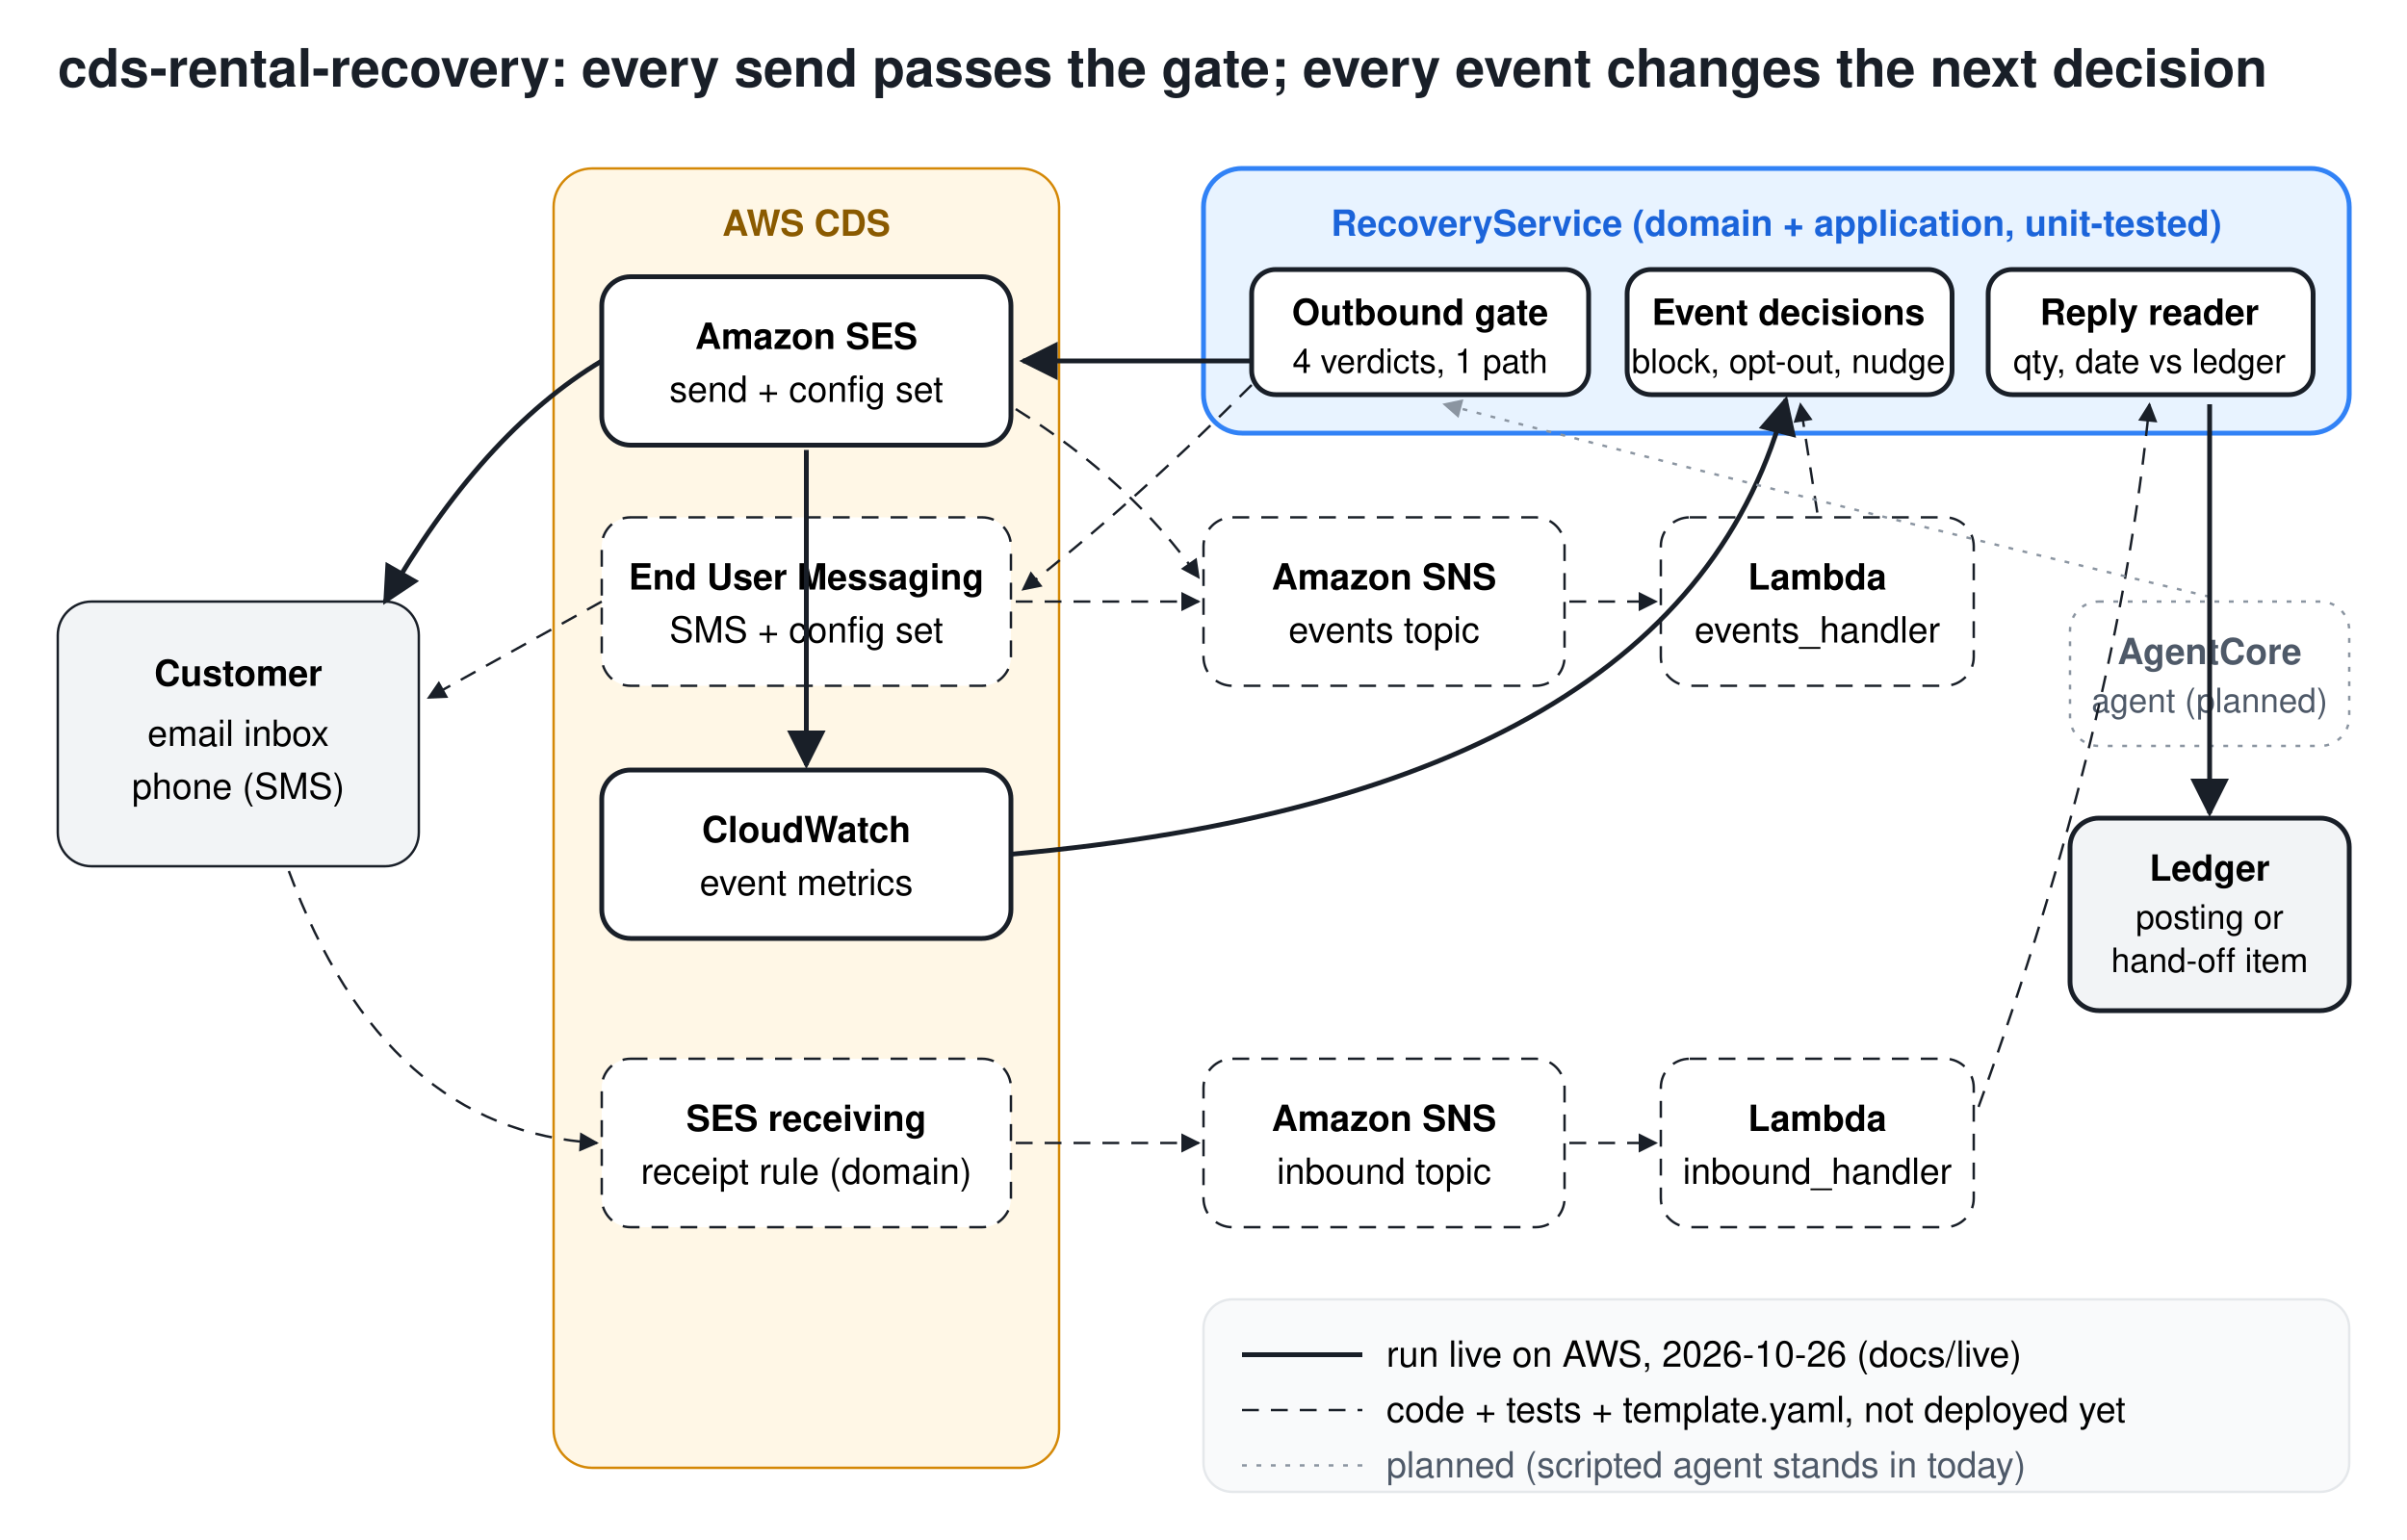
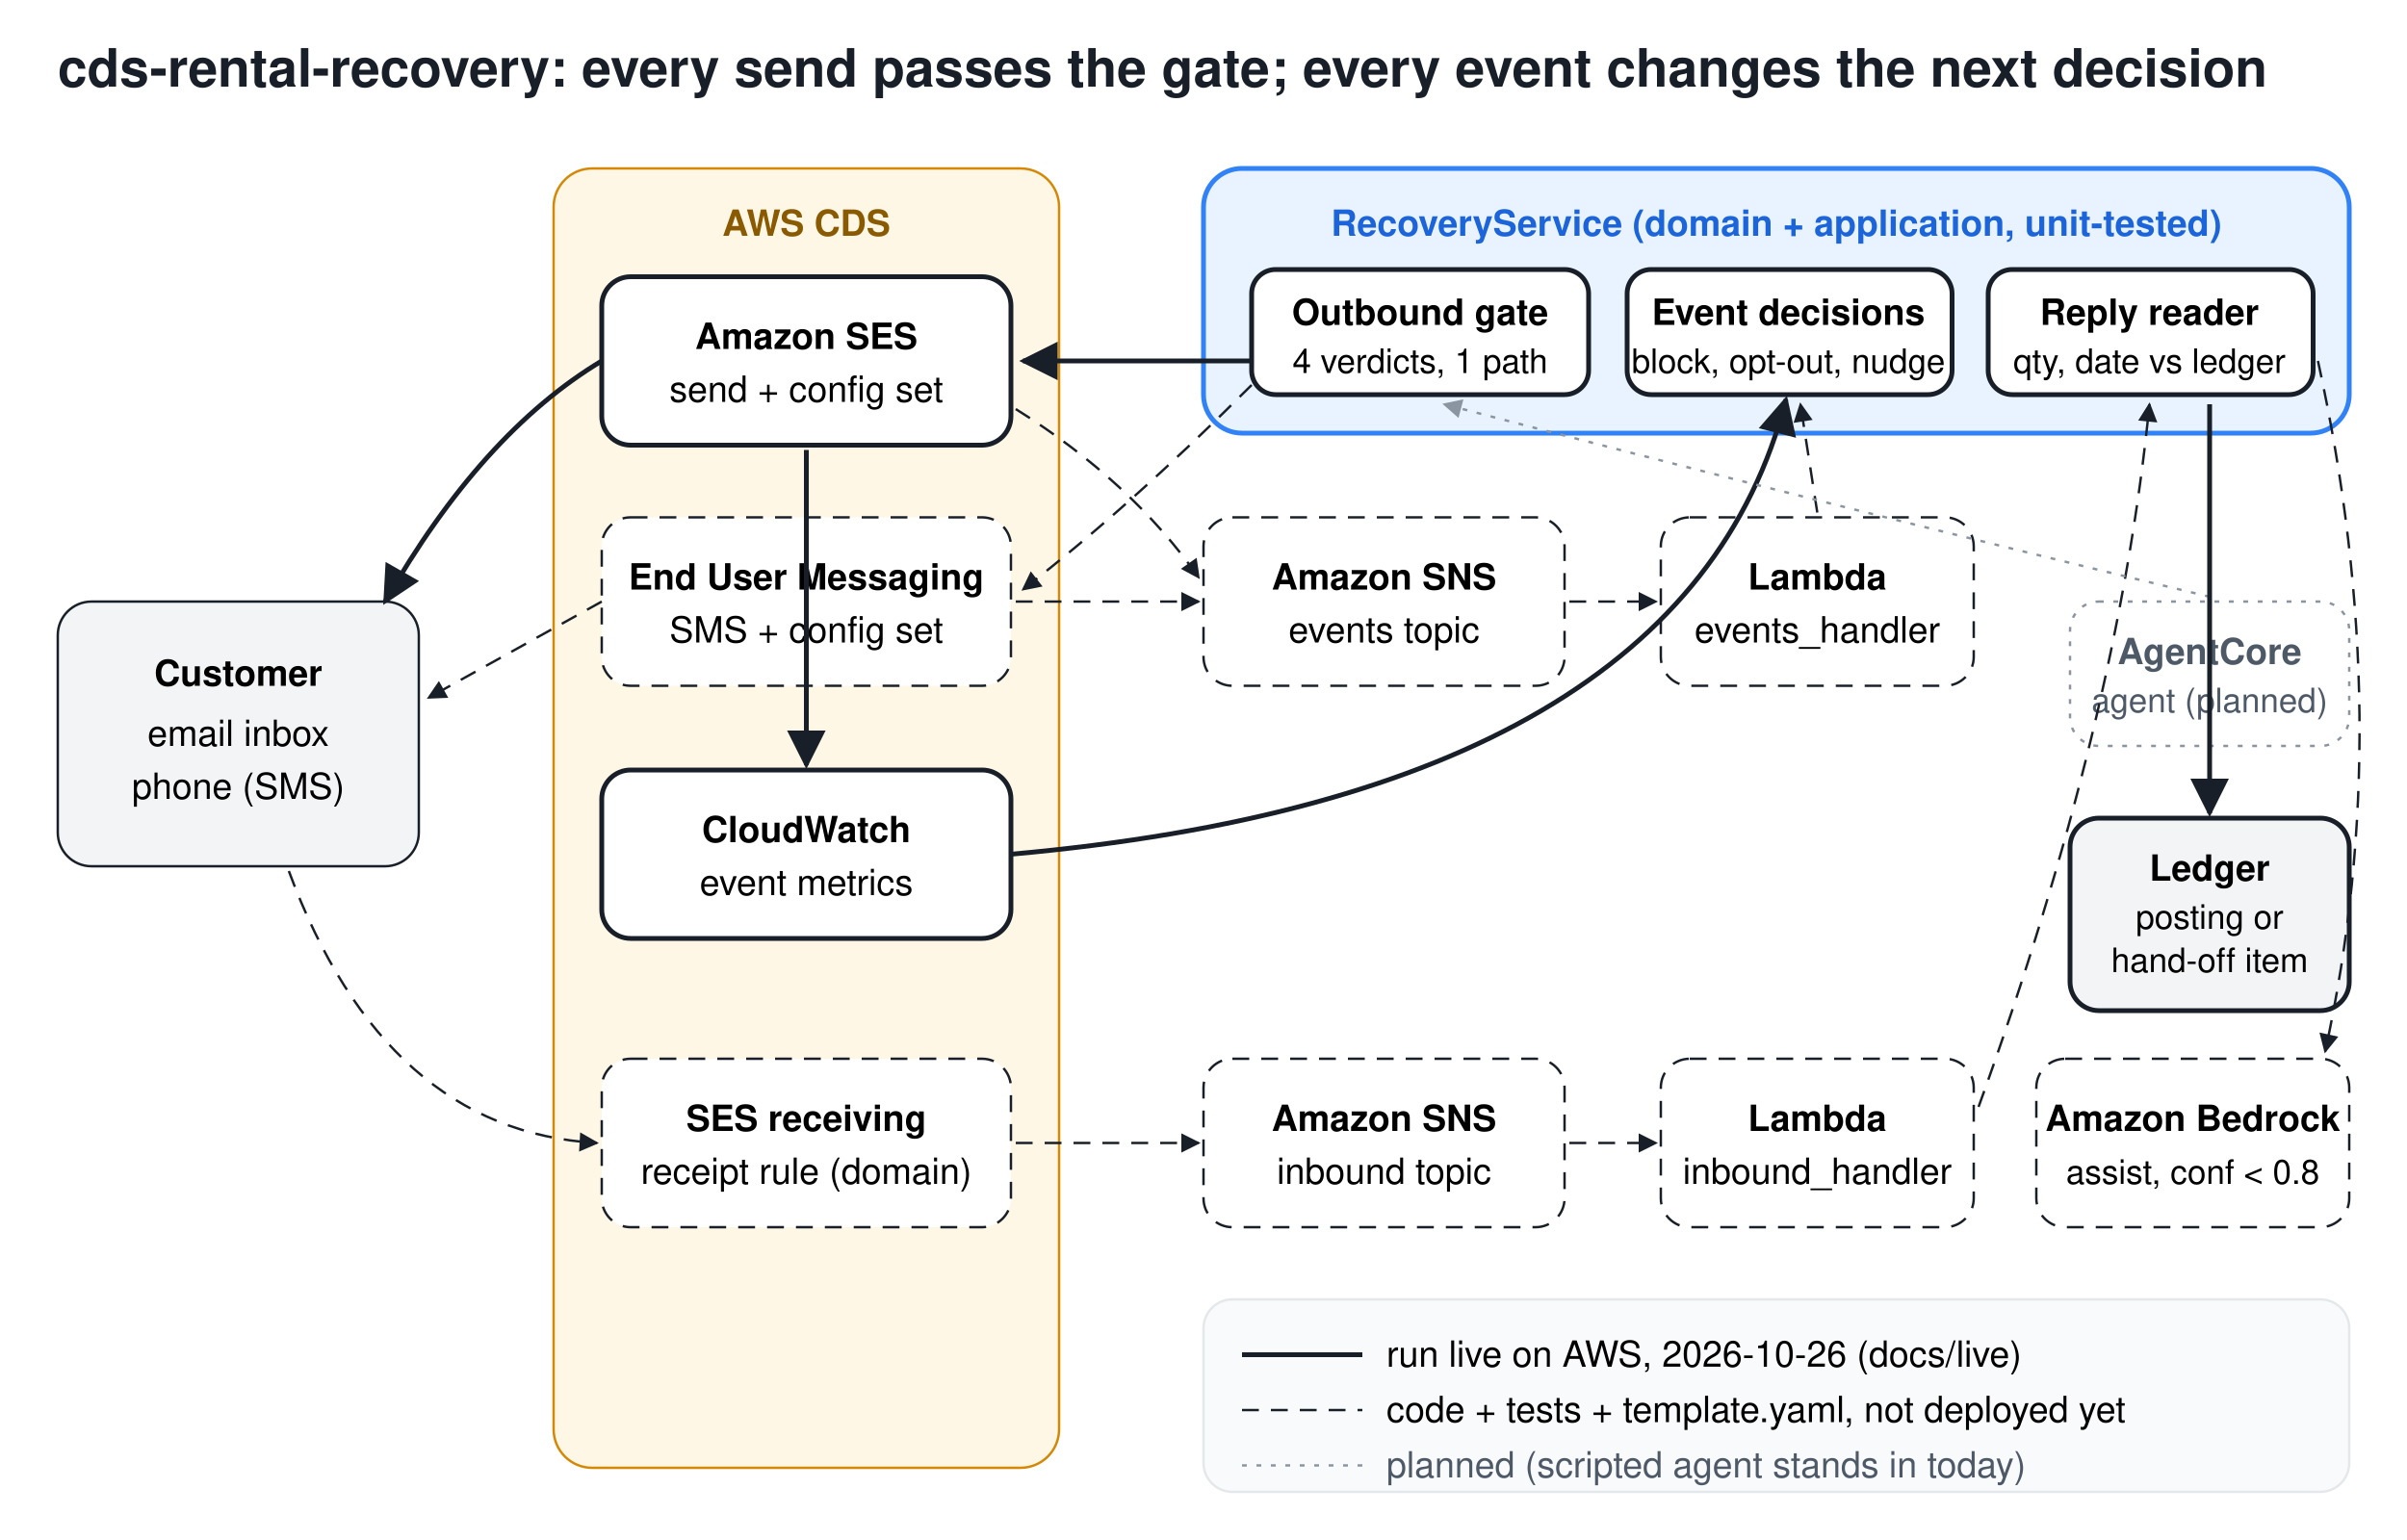
<svg xmlns="http://www.w3.org/2000/svg" width="1000" height="640" viewBox="0 0 1000 640" font-family="-apple-system,Segoe UI,Helvetica,Arial,sans-serif" font-size="15">
  <rect width="1000" height="640" fill="#ffffff" />
  <defs>
    <marker id="a" viewBox="0 0 10 10" refX="9" refY="5" markerWidth="8" markerHeight="8" orient="auto">
      <path d="M0,0 L10,5 L0,10 z" fill="#191f28" />
    </marker>
    <marker id="g" viewBox="0 0 10 10" refX="9" refY="5" markerWidth="8" markerHeight="8" orient="auto">
      <path d="M0,0 L10,5 L0,10 z" fill="#8b95a1" />
    </marker>
  </defs>
  <text x="24" y="36" font-size="22" font-weight="700" fill="#191f28">cds-rental-recovery: every send passes the gate; every event changes the next decision</text>
  <rect x="24" y="250" width="150" height="110" rx="14" fill="#f2f4f6" stroke="#191f28" />
  <text x="99" y="285" text-anchor="middle" font-weight="700">Customer</text>
  <text x="99" y="310" text-anchor="middle">email inbox</text>
  <text x="99" y="332" text-anchor="middle">phone (SMS)</text>
  <rect x="230" y="70" width="210" height="540" rx="16" fill="#fff7e6" stroke="#d48806" />
  <text x="335" y="98" text-anchor="middle" font-weight="700" fill="#8a5a00">AWS CDS</text>
  <rect x="250" y="115" width="170" height="70" rx="12" fill="#fff" stroke="#191f28" stroke-width="2" />
  <text x="335" y="145" text-anchor="middle" font-weight="700">Amazon SES</text>
  <text x="335" y="167" text-anchor="middle">send + config set</text>
  <rect x="250" y="215" width="170" height="70" rx="12" fill="#fff" stroke="#191f28" stroke-dasharray="7 5" />
  <text x="335" y="245" text-anchor="middle" font-weight="700">End User Messaging</text>
  <text x="335" y="267" text-anchor="middle">SMS + config set</text>
  <rect x="250" y="440" width="170" height="70" rx="12" fill="#fff" stroke="#191f28" stroke-dasharray="7 5" />
  <text x="335" y="470" text-anchor="middle" font-weight="700">SES receiving</text>
  <text x="335" y="492" text-anchor="middle">receipt rule (domain)</text>
  <rect x="250" y="320" width="170" height="70" rx="12" fill="#fff" stroke="#191f28" stroke-width="2" />
  <text x="335" y="350" text-anchor="middle" font-weight="700">CloudWatch</text>
  <text x="335" y="372" text-anchor="middle">event metrics</text>
  <rect x="500" y="215" width="150" height="70" rx="12" fill="#fff" stroke="#191f28" stroke-dasharray="7 5" />
  <text x="575" y="245" text-anchor="middle" font-weight="700">Amazon SNS</text>
  <text x="575" y="267" text-anchor="middle">events topic</text>
  <rect x="500" y="440" width="150" height="70" rx="12" fill="#fff" stroke="#191f28" stroke-dasharray="7 5" />
  <text x="575" y="470" text-anchor="middle" font-weight="700">Amazon SNS</text>
  <text x="575" y="492" text-anchor="middle">inbound topic</text>
  <rect x="690" y="215" width="130" height="70" rx="12" fill="#fff" stroke="#191f28" stroke-dasharray="7 5" />
  <text x="755" y="245" text-anchor="middle" font-weight="700">Lambda</text>
  <text x="755" y="267" text-anchor="middle">events_handler</text>
  <rect x="690" y="440" width="130" height="70" rx="12" fill="#fff" stroke="#191f28" stroke-dasharray="7 5" />
  <text x="755" y="470" text-anchor="middle" font-weight="700">Lambda</text>
  <text x="755" y="492" text-anchor="middle">inbound_handler</text>
  <rect x="500" y="70" width="476" height="110" rx="16" fill="#e8f3ff" stroke="#3182f6" stroke-width="2" />
  <text x="738" y="98" text-anchor="middle" font-weight="700" fill="#1b64da">RecoveryService (domain + application, unit-tested)</text>
  <rect x="520" y="112" width="140" height="52" rx="10" fill="#fff" stroke="#191f28" stroke-width="2" />
  <text x="590" y="135" text-anchor="middle" font-weight="700">Outbound gate</text>
  <text x="590" y="155" text-anchor="middle" font-size="14">4 verdicts, 1 path</text>
  <rect x="676" y="112" width="135" height="52" rx="10" fill="#fff" stroke="#191f28" stroke-width="2" />
  <text x="743" y="135" text-anchor="middle" font-weight="700">Event decisions</text>
  <text x="743" y="155" text-anchor="middle" font-size="14">block, opt-out, nudge</text>
  <rect x="826" y="112" width="135" height="52" rx="10" fill="#fff" stroke="#191f28" stroke-width="2" />
  <text x="893" y="135" text-anchor="middle" font-weight="700">Reply reader</text>
  <text x="893" y="155" text-anchor="middle" font-size="14">qty, date vs ledger</text>
  <rect x="860" y="250" width="116" height="60" rx="12" fill="#fff" stroke="#8b95a1" stroke-dasharray="2 4" />
  <text x="918" y="276" text-anchor="middle" font-weight="700" fill="#4e5968">AgentCore</text>
  <text x="918" y="296" text-anchor="middle" fill="#4e5968" font-size="14">agent (planned)</text>
  <rect x="860" y="340" width="116" height="80" rx="12" fill="#f2f4f6" stroke="#191f28" stroke-width="2" />
  <text x="918" y="366" text-anchor="middle" font-weight="700">Ledger</text>
  <text x="918" y="386" text-anchor="middle" font-size="14">posting or</text>
  <text x="918" y="404" text-anchor="middle" font-size="14">hand-off item</text>
  <path d="M520 150 L425 150" stroke="#191f28" stroke-width="2" marker-end="url(#a)" />
  <path d="M520 160 Q470 210 425 245" stroke="#191f28" stroke-dasharray="7 5" fill="none" marker-end="url(#a)" />
  <path d="M250 150 Q200 180 160 250" stroke="#191f28" stroke-width="2" fill="none" marker-end="url(#a)" />
  <path d="M250 250 L178 290" stroke="#191f28" stroke-dasharray="7 5" marker-end="url(#a)" />
  <path d="M120 362 Q160 470 248 475" stroke="#191f28" stroke-dasharray="7 5" fill="none" marker-end="url(#a)" />
  <path d="M335 187 L335 318" stroke="#191f28" stroke-width="2" marker-end="url(#a)" />
  <path d="M420 355 Q700 330 742 166" stroke="#191f28" stroke-width="2" fill="none" marker-end="url(#a)" />
  <path d="M422 170 Q470 200 498 240" stroke="#191f28" stroke-dasharray="7 5" fill="none" marker-end="url(#a)" />
  <path d="M422 250 L498 250" stroke="#191f28" stroke-dasharray="7 5" marker-end="url(#a)" />
  <path d="M652 250 L688 250" stroke="#191f28" stroke-dasharray="7 5" marker-end="url(#a)" />
  <path d="M755 213 L748 168" stroke="#191f28" stroke-dasharray="7 5" marker-end="url(#a)" />
  <path d="M422 475 L498 475" stroke="#191f28" stroke-dasharray="7 5" marker-end="url(#a)" />
  <path d="M652 475 L688 475" stroke="#191f28" stroke-dasharray="7 5" marker-end="url(#a)" />
  <path d="M822 460 Q880 300 893 168" stroke="#191f28" stroke-dasharray="7 5" fill="none" marker-end="url(#a)" />
  <path d="M918 248 Q760 210 600 168" stroke="#8b95a1" stroke-dasharray="2 4" fill="none" marker-end="url(#g)" />
  <path d="M918 168 L918 338" stroke="#191f28" stroke-width="2" marker-end="url(#a)" />
+   <rect x="846" y="440" width="130" height="70" rx="12" fill="#fff" stroke="#191f28" stroke-dasharray="7 5" />
+   <text x="911" y="470" text-anchor="middle" font-weight="700">Amazon Bedrock</text>
+   <text x="911" y="492" text-anchor="middle" font-size="14">assist, conf &lt; 0.8</text>
+   <path d="M963 150 Q996 300 966 437" stroke="#191f28" stroke-dasharray="7 5" fill="none" marker-end="url(#a)" />
  <rect x="500" y="540" width="476" height="80" rx="12" fill="#f9fafb" stroke="#e5e8eb" />
  <path d="M516 563 L566 563" stroke="#191f28" stroke-width="2" />
  <text x="576" y="568">run live on AWS, 2026-10-26 (docs/live)</text>
  <path d="M516 586 L566 586" stroke="#191f28" stroke-dasharray="7 5" />
  <text x="576" y="591">code + tests + template.yaml, not deployed yet</text>
  <path d="M516 609 L566 609" stroke="#8b95a1" stroke-dasharray="2 4" />
  <text x="576" y="614" fill="#4e5968">planned (scripted agent stands in today)</text>
</svg>
